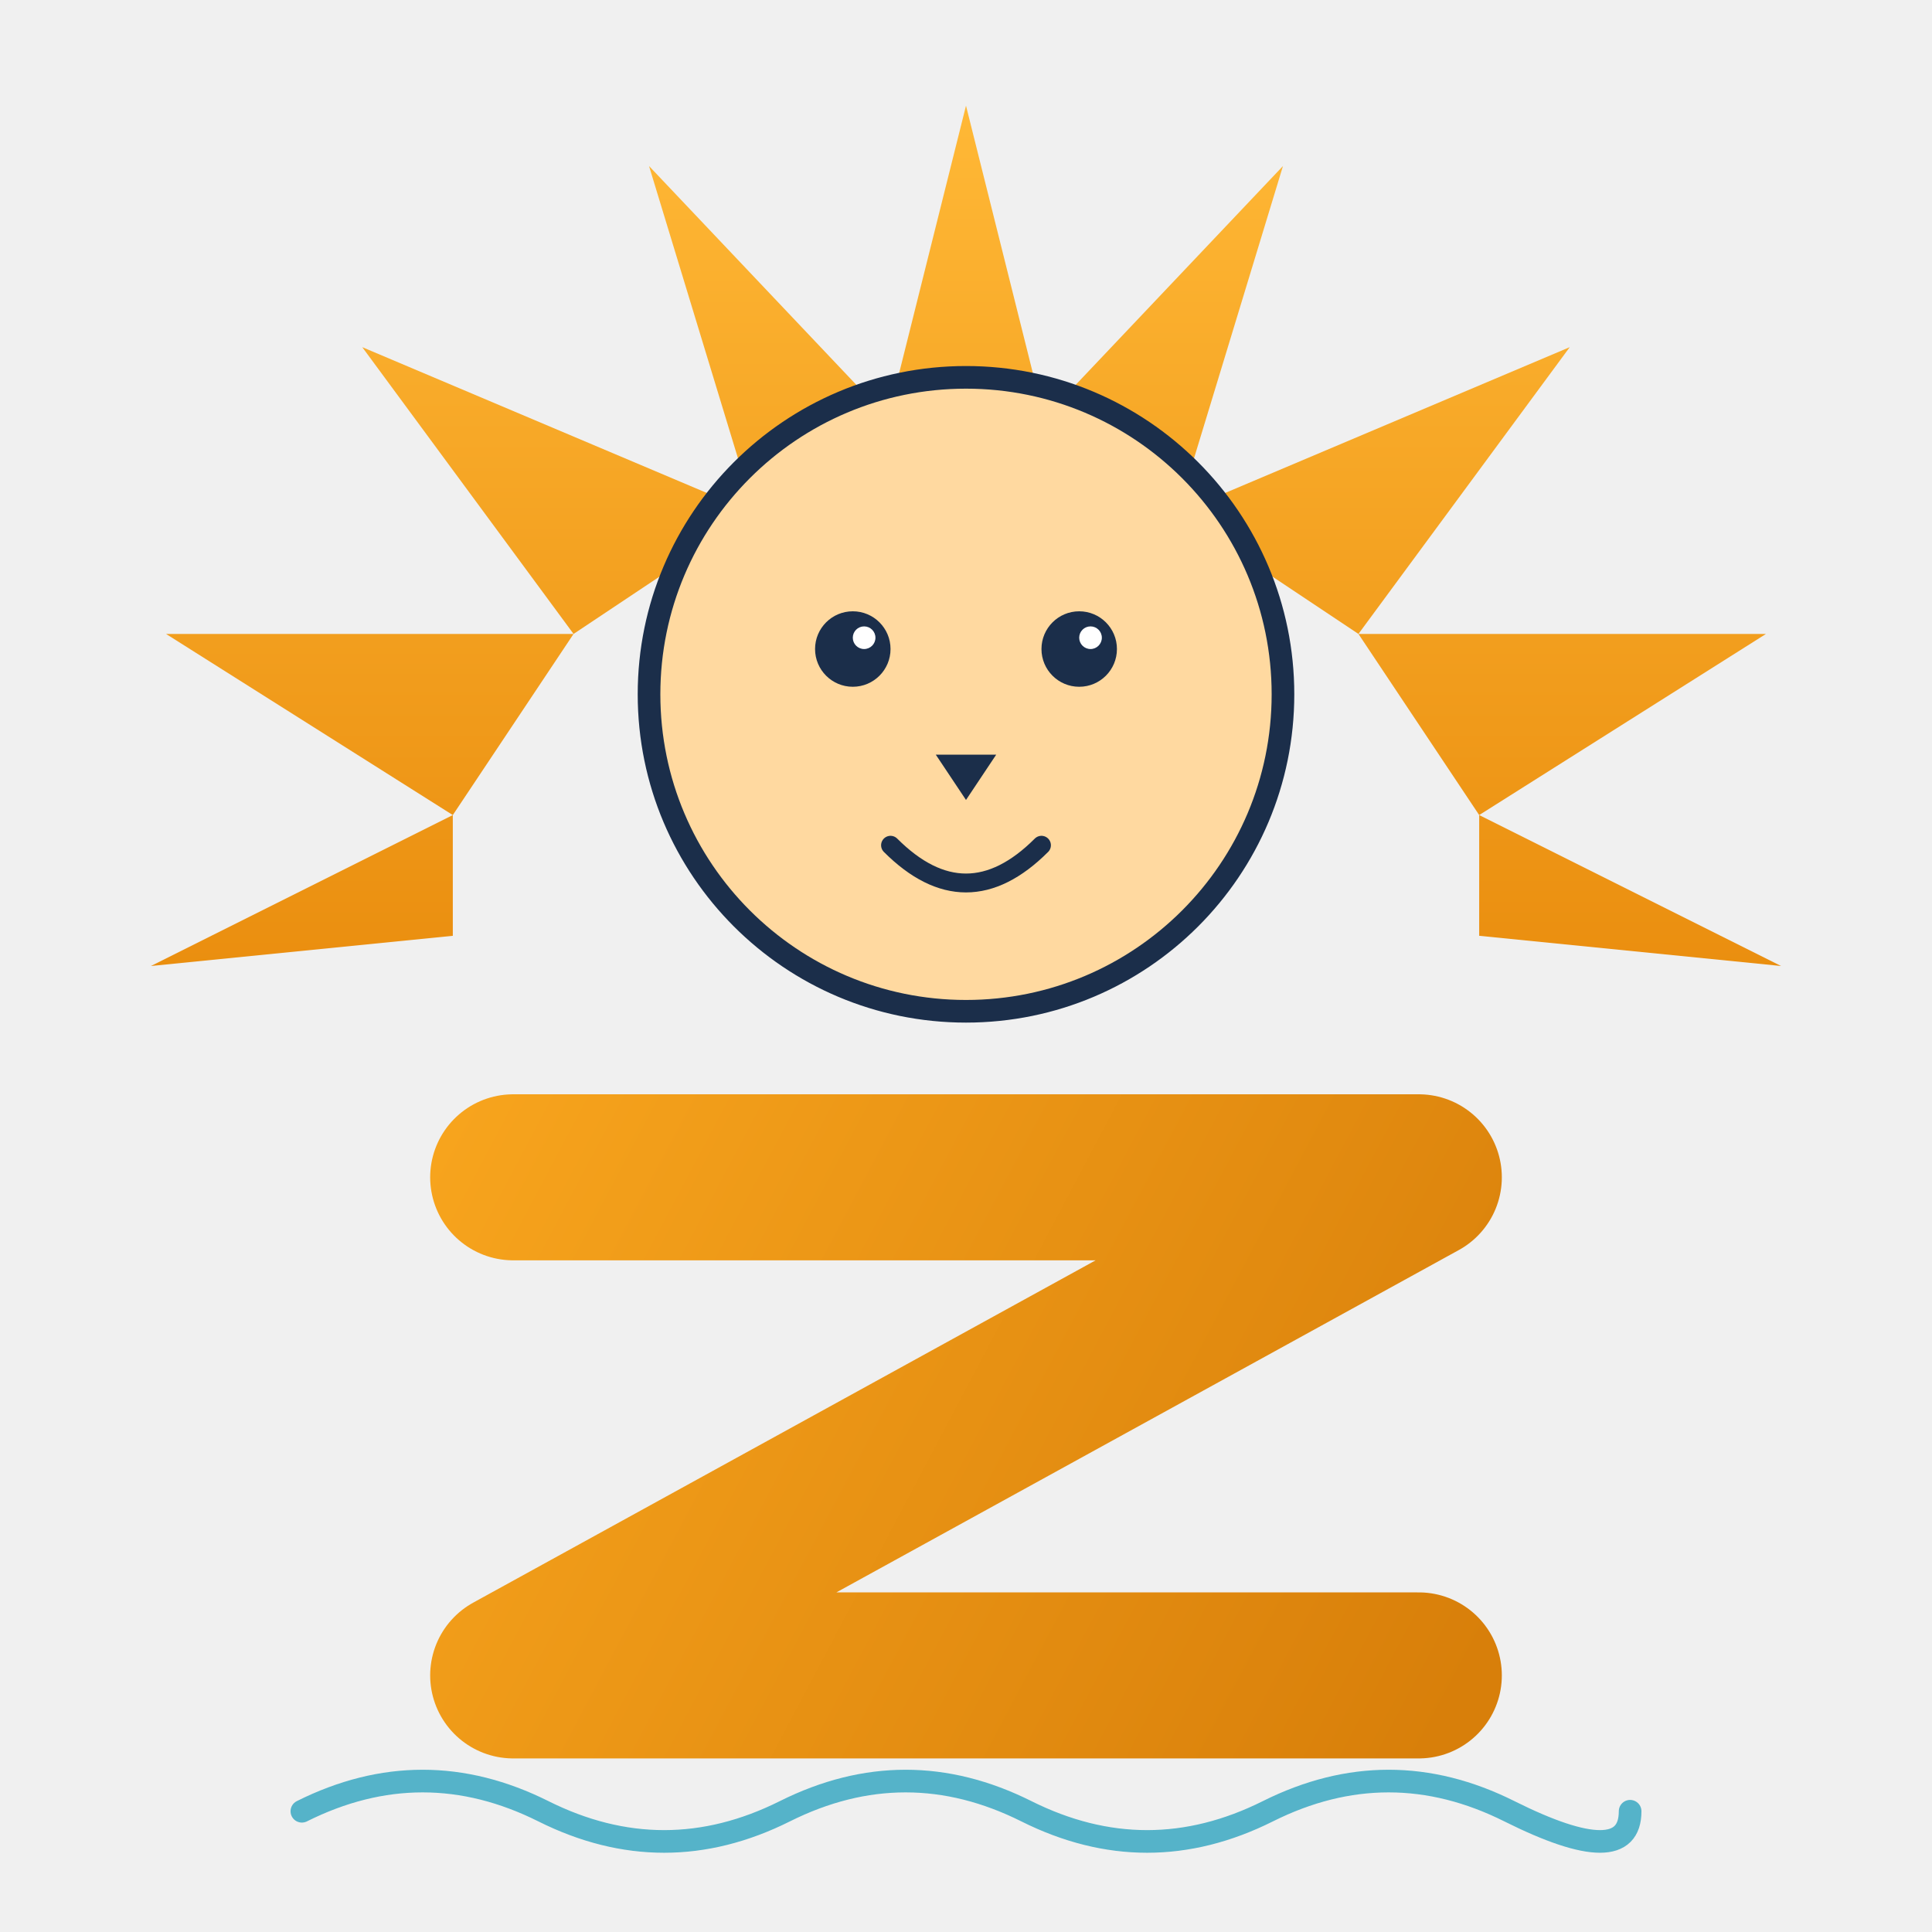
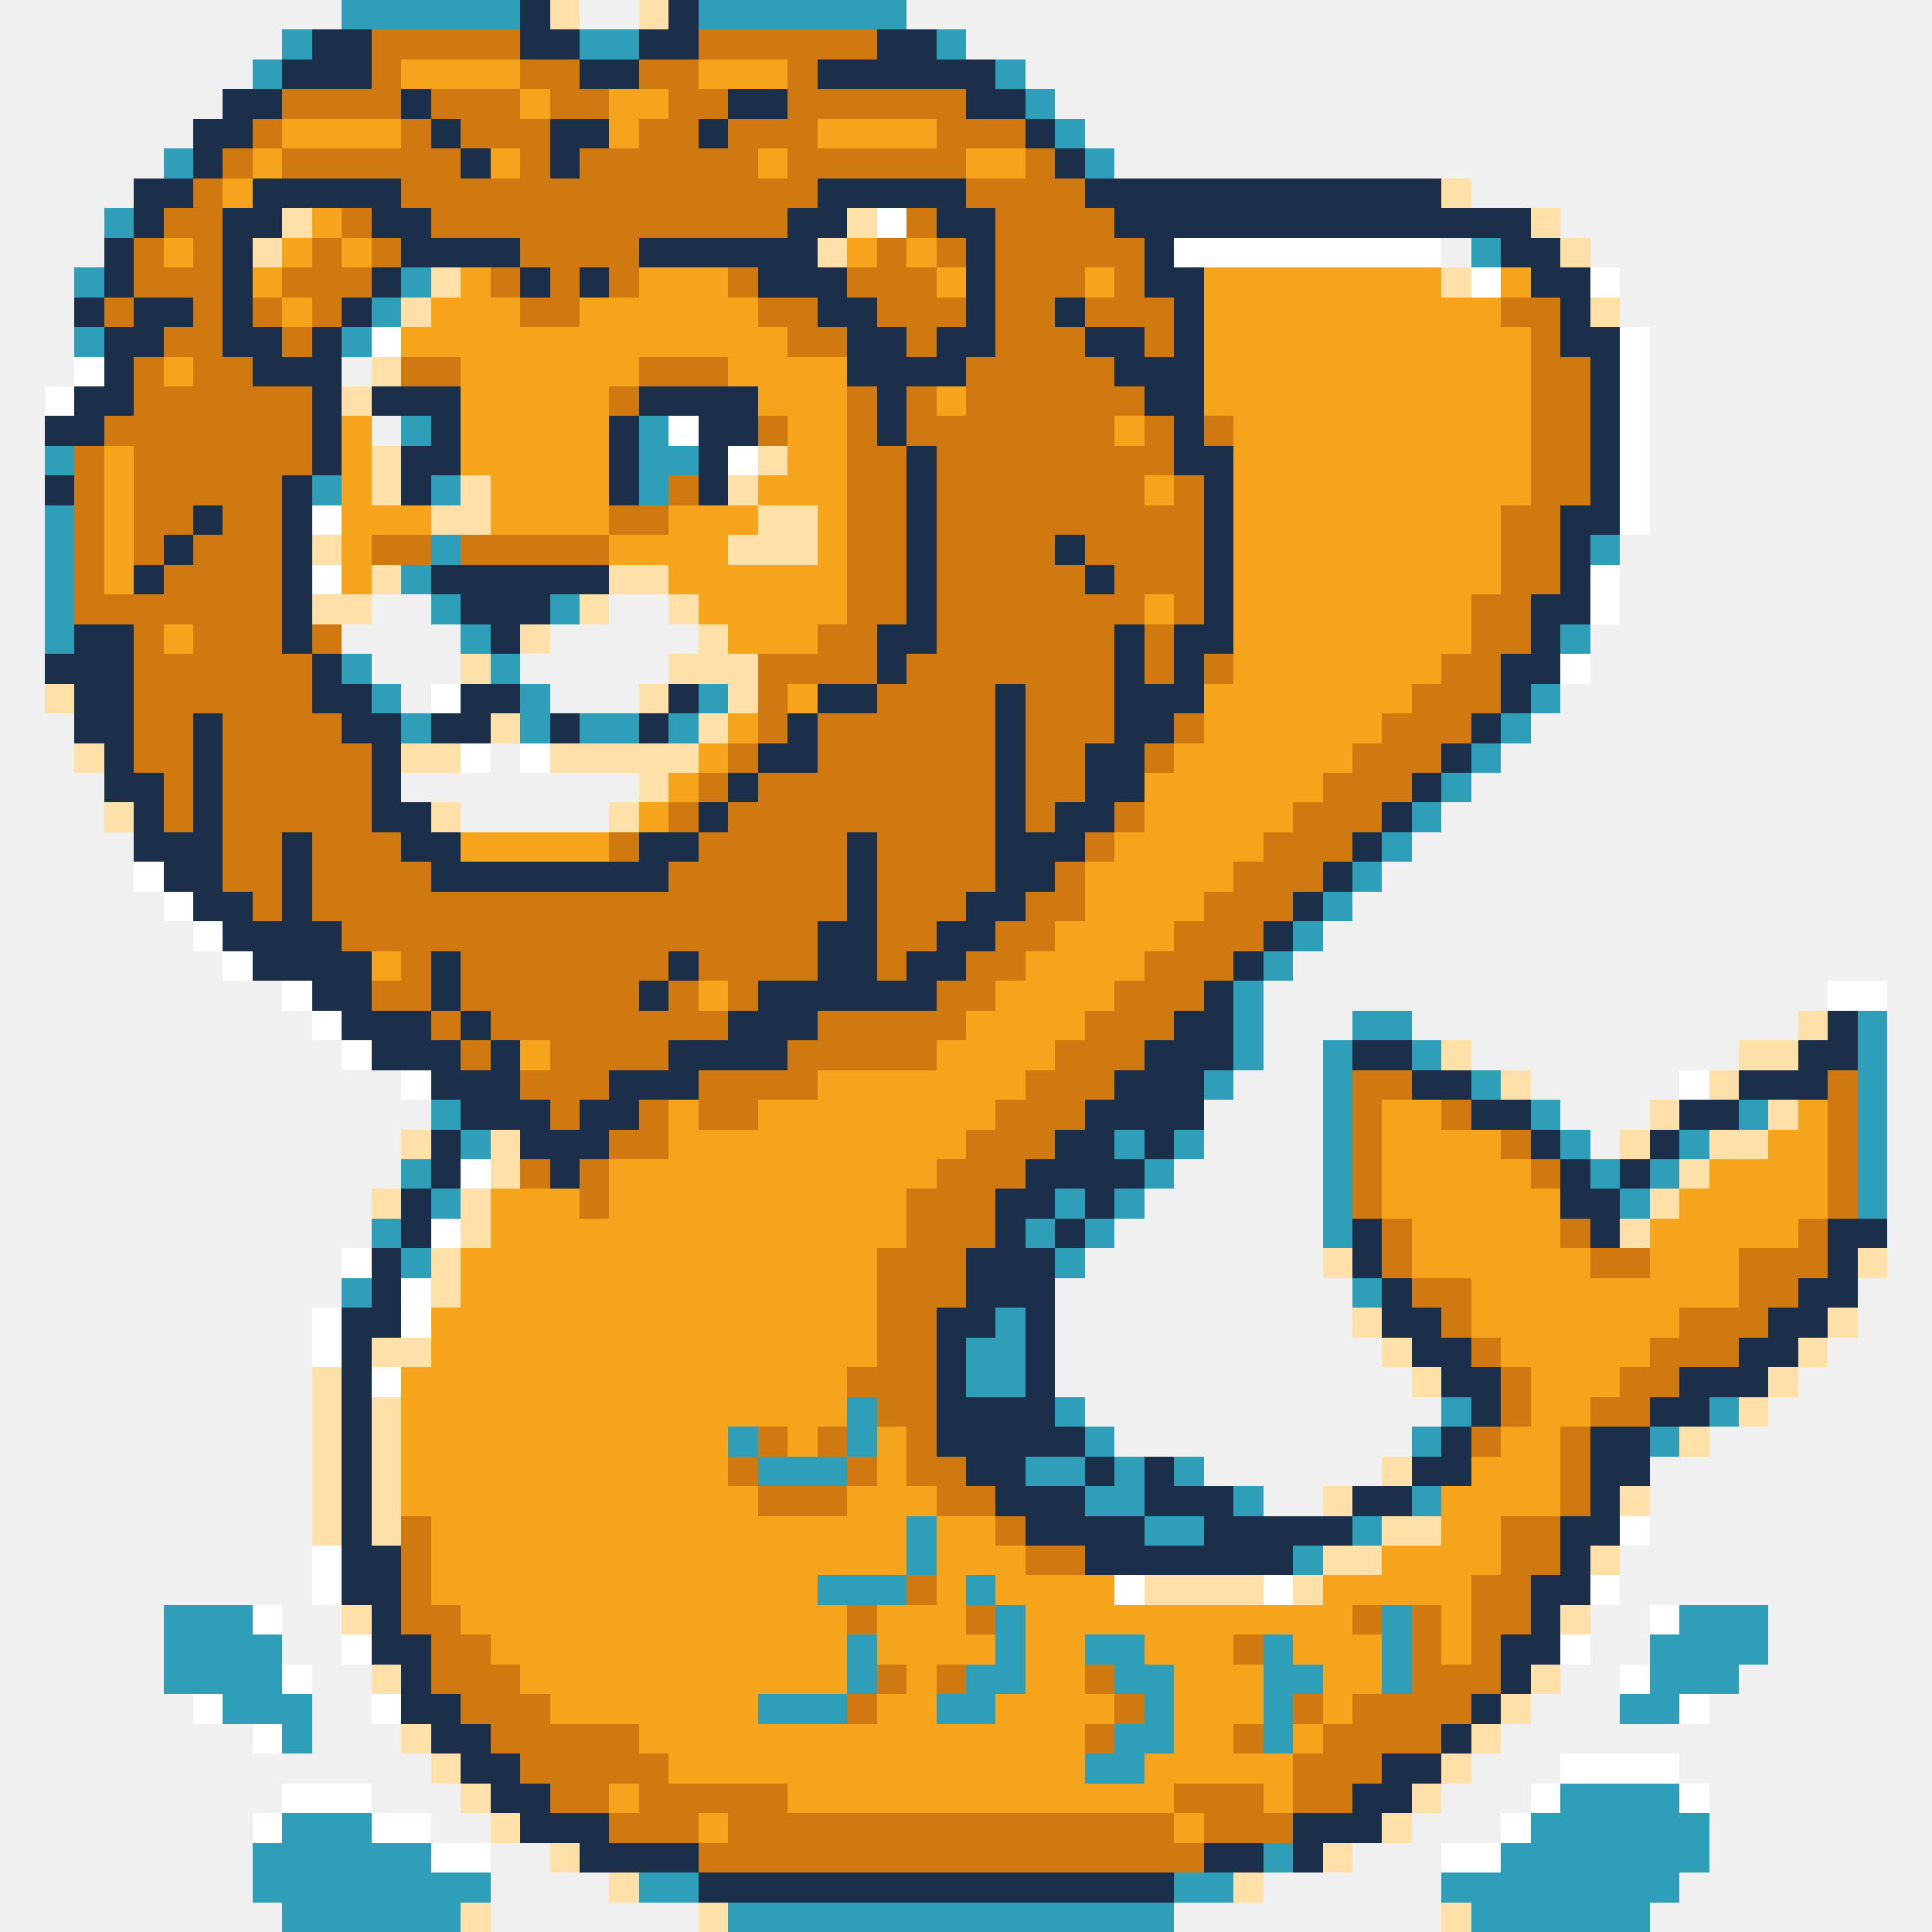
- <svg xmlns="http://www.w3.org/2000/svg" width="256" height="256" viewBox="0 0 256 256" fill="none" role="img" aria-labelledby="title desc">
-   <defs>
-     <linearGradient id="manegrad" x1="128" y1="14" x2="128" y2="140" gradientUnits="userSpaceOnUse">
-       <stop offset="0" stop-color="#FFB836" />
-       <stop offset="1" stop-color="#E88A0B" />
-     </linearGradient>
-     <linearGradient id="bodygrad" x1="60" y1="148" x2="196" y2="220" gradientUnits="userSpaceOnUse">
-       <stop offset="0" stop-color="#F7A41D" />
-       <stop offset="1" stop-color="#D87F0A" />
-     </linearGradient>
-   </defs>
-   <g fill="url(#manegrad)">
-     <polygon points="128,14 116,62 140,62" />
-     <polygon points="86,22 100,68 122,60" />
-     <polygon points="170,22 156,68 134,60" />
-     <polygon points="48,46 76,84 100,68" />
-     <polygon points="208,46 180,84 156,68" />
-     <polygon points="22,84 60,108 76,84" />
-     <polygon points="234,84 196,108 180,84" />
-     <polygon points="20,128 60,124 60,108" />
-     <polygon points="236,128 196,124 196,108" />
+ <svg xmlns="http://www.w3.org/2000/svg" viewBox="0 0 62 65" width="512" height="512" shape-rendering="crispEdges" role="img" aria-labelledby="t d">
+   <g fill="#F7A41D">
+     <rect x="12" y="2" width="4" height="1" />
+     <rect x="22" y="2" width="3" height="1" />
+     <rect x="16" y="3" width="1" height="1" />
+     <rect x="19" y="3" width="2" height="1" />
+     <rect x="8" y="4" width="4" height="1" />
+     <rect x="19" y="4" width="1" height="1" />
+     <rect x="26" y="4" width="4" height="1" />
+     <rect x="7" y="5" width="1" height="1" />
+     <rect x="15" y="5" width="1" height="1" />
+     <rect x="24" y="5" width="1" height="1" />
+     <rect x="31" y="5" width="2" height="1" />
+     <rect x="6" y="6" width="1" height="1" />
+     <rect x="9" y="7" width="1" height="1" />
+     <rect x="4" y="8" width="1" height="1" />
+     <rect x="8" y="8" width="1" height="1" />
+     <rect x="10" y="8" width="1" height="1" />
+     <rect x="27" y="8" width="1" height="1" />
+     <rect x="29" y="8" width="1" height="1" />
+     <rect x="7" y="9" width="1" height="1" />
+     <rect x="14" y="9" width="1" height="7" />
+     <rect x="20" y="9" width="3" height="3" />
+     <rect x="30" y="9" width="1" height="1" />
+     <rect x="35" y="9" width="1" height="1" />
+     <rect x="39" y="9" width="8" height="5" />
+     <rect x="49" y="9" width="1" height="1" />
+     <rect x="8" y="10" width="1" height="1" />
+     <rect x="13" y="10" width="1" height="2" />
+     <rect x="15" y="10" width="1" height="8" />
+     <rect x="18" y="10" width="2" height="3" />
+     <rect x="23" y="10" width="1" height="3" />
+     <rect x="47" y="10" width="2" height="10" />
+     <rect x="12" y="11" width="1" height="1" />
+     <rect x="16" y="11" width="2" height="7" />
+     <rect x="24" y="11" width="1" height="3" />
+     <rect x="49" y="11" width="1" height="6" />
+     <rect x="4" y="12" width="1" height="1" />
+     <rect x="25" y="12" width="2" height="5" />
+     <rect x="18" y="13" width="1" height="5" />
+     <rect x="30" y="13" width="1" height="1" />
+     <rect x="10" y="14" width="1" height="6" />
+     <rect x="36" y="14" width="1" height="1" />
+     <rect x="40" y="14" width="7" height="9" />
+     <rect x="2" y="15" width="1" height="5" />
+     <rect x="24" y="16" width="1" height="1" />
+     <rect x="37" y="16" width="1" height="1" />
+     <rect x="11" y="17" width="2" height="1" />
+     <rect x="21" y="17" width="3" height="1" />
+     <rect x="26" y="17" width="1" height="4" />
+     <rect x="19" y="18" width="4" height="1" />
+     <rect x="21" y="19" width="5" height="1" />
+     <rect x="22" y="20" width="4" height="1" />
+     <rect x="37" y="20" width="1" height="1" />
+     <rect x="47" y="20" width="1" height="2" />
+     <rect x="4" y="21" width="1" height="1" />
+     <rect x="23" y="21" width="3" height="1" />
+     <rect x="25" y="23" width="1" height="1" />
+     <rect x="39" y="23" width="7" height="1" />
+     <rect x="23" y="24" width="1" height="1" />
+     <rect x="39" y="24" width="6" height="1" />
+     <rect x="22" y="25" width="1" height="1" />
+     <rect x="38" y="25" width="6" height="1" />
+     <rect x="21" y="26" width="1" height="1" />
+     <rect x="37" y="26" width="6" height="1" />
+     <rect x="20" y="27" width="1" height="1" />
+     <rect x="37" y="27" width="5" height="1" />
+     <rect x="14" y="28" width="5" height="1" />
+     <rect x="36" y="28" width="5" height="1" />
+     <rect x="35" y="29" width="5" height="1" />
+     <rect x="35" y="30" width="4" height="1" />
+     <rect x="34" y="31" width="4" height="1" />
+     <rect x="11" y="32" width="1" height="1" />
+     <rect x="33" y="32" width="4" height="1" />
+     <rect x="22" y="33" width="1" height="1" />
+     <rect x="32" y="33" width="4" height="1" />
+     <rect x="31" y="34" width="4" height="1" />
+     <rect x="16" y="35" width="1" height="1" />
+     <rect x="30" y="35" width="4" height="1" />
+     <rect x="26" y="36" width="7" height="1" />
+     <rect x="21" y="37" width="1" height="23" />
+     <rect x="24" y="37" width="8" height="1" />
+     <rect x="45" y="37" width="2" height="4" />
+     <rect x="59" y="37" width="1" height="4" />
+     <rect x="22" y="38" width="9" height="1" />
+     <rect x="47" y="38" width="2" height="5" />
+     <rect x="58" y="38" width="1" height="4" />
+     <rect x="19" y="39" width="2" height="19" />
+     <rect x="22" y="39" width="8" height="1" />
+     <rect x="49" y="39" width="1" height="7" />
+     <rect x="56" y="39" width="2" height="3" />
+     <rect x="15" y="40" width="3" height="16" />
+     <rect x="22" y="40" width="7" height="2" />
+     <rect x="50" y="40" width="1" height="11" />
+     <rect x="55" y="40" width="1" height="4" />
+     <rect x="18" y="41" width="1" height="17" />
+     <rect x="46" y="41" width="1" height="2" />
+     <rect x="54" y="41" width="1" height="4" />
+     <rect x="14" y="42" width="1" height="13" />
+     <rect x="22" y="42" width="6" height="4" />
+     <rect x="51" y="42" width="1" height="6" />
+     <rect x="56" y="42" width="1" height="2" />
+     <rect x="48" y="43" width="1" height="2" />
+     <rect x="52" y="43" width="2" height="3" />
+     <rect x="13" y="44" width="1" height="10" />
+     <rect x="12" y="46" width="1" height="5" />
+     <rect x="22" y="46" width="5" height="2" />
+     <rect x="52" y="46" width="1" height="1" />
+     <rect x="22" y="48" width="1" height="12" />
+     <rect x="25" y="48" width="1" height="1" />
+     <rect x="28" y="48" width="1" height="5" />
+     <rect x="49" y="48" width="1" height="3" />
+     <rect x="48" y="49" width="1" height="4" />
+     <rect x="23" y="50" width="1" height="10" />
+     <rect x="27" y="50" width="1" height="3" />
+     <rect x="29" y="50" width="1" height="1" />
+     <rect x="47" y="50" width="1" height="6" />
+     <rect x="24" y="51" width="3" height="2" />
+     <rect x="30" y="51" width="2" height="2" />
+     <rect x="32" y="52" width="1" height="2" />
+     <rect x="45" y="52" width="2" height="2" />
+     <rect x="24" y="53" width="2" height="4" />
+     <rect x="30" y="53" width="1" height="3" />
+     <rect x="33" y="53" width="3" height="2" />
+     <rect x="43" y="53" width="2" height="1" />
+     <rect x="26" y="54" width="1" height="3" />
+     <rect x="28" y="54" width="2" height="2" />
+     <rect x="36" y="54" width="8" height="1" />
+     <rect x="31" y="55" width="1" height="1" />
+     <rect x="33" y="55" width="2" height="6" />
+     <rect x="37" y="55" width="3" height="1" />
+     <rect x="42" y="55" width="3" height="1" />
+     <rect x="16" y="56" width="2" height="1" />
+     <rect x="29" y="56" width="1" height="5" />
+     <rect x="38" y="56" width="3" height="2" />
+     <rect x="43" y="56" width="2" height="1" />
+     <rect x="17" y="57" width="1" height="1" />
+     <rect x="28" y="57" width="1" height="4" />
+     <rect x="32" y="57" width="1" height="4" />
+     <rect x="35" y="57" width="1" height="1" />
+     <rect x="43" y="57" width="1" height="1" />
+     <rect x="20" y="58" width="1" height="1" />
+     <rect x="24" y="58" width="4" height="2" />
+     <rect x="30" y="58" width="2" height="3" />
+     <rect x="38" y="58" width="2" height="2" />
+     <rect x="42" y="58" width="1" height="1" />
+     <rect x="37" y="59" width="1" height="2" />
+     <rect x="40" y="59" width="2" height="1" />
+     <rect x="19" y="60" width="1" height="1" />
+     <rect x="25" y="60" width="3" height="1" />
+     <rect x="35" y="60" width="2" height="1" />
+     <rect x="41" y="60" width="1" height="1" />
+     <rect x="22" y="61" width="1" height="1" />
+     <rect x="38" y="61" width="1" height="1" />
  </g>
-   <circle cx="128" cy="92" r="42" fill="#FFD9A0" stroke="#1B2E4A" stroke-width="3" />
-   <circle cx="113" cy="86" r="5" fill="#1B2E4A" />
-   <circle cx="143" cy="86" r="5" fill="#1B2E4A" />
-   <circle cx="114.5" cy="84.5" r="1.5" fill="#FFFFFF" />
-   <circle cx="144.5" cy="84.5" r="1.5" fill="#FFFFFF" />
-   <path d="M124 100 L132 100 L128 106 Z" fill="#1B2E4A" />
-   <path d="M118 112 Q128 122 138 112" stroke="#1B2E4A" stroke-width="2.5" stroke-linecap="round" fill="none" />
-   <path d="M68 156 H188 L68 222 H188" fill="none" stroke="url(#bodygrad)" stroke-width="22" stroke-linecap="round" stroke-linejoin="round" />
-   <path d="M40 240 Q56 232 72 240 T104 240 T136 240 T168 240 T200 240 T216 240" fill="none" stroke="#1398B8" stroke-width="3" stroke-linecap="round" opacity="0.7" />
+   <g fill="#D07910">
+     <rect x="11" y="1" width="5" height="1" />
+     <rect x="22" y="1" width="6" height="1" />
+     <rect x="11" y="2" width="1" height="2" />
+     <rect x="16" y="2" width="2" height="1" />
+     <rect x="20" y="2" width="2" height="1" />
+     <rect x="25" y="2" width="1" height="5" />
+     <rect x="8" y="3" width="3" height="1" />
+     <rect x="13" y="3" width="3" height="1" />
+     <rect x="17" y="3" width="2" height="1" />
+     <rect x="21" y="3" width="2" height="1" />
+     <rect x="26" y="3" width="5" height="1" />
+     <rect x="7" y="4" width="1" height="1" />
+     <rect x="12" y="4" width="1" height="3" />
+     <rect x="14" y="4" width="3" height="1" />
+     <rect x="20" y="4" width="2" height="4" />
+     <rect x="23" y="4" width="2" height="1" />
+     <rect x="30" y="4" width="3" height="1" />
+     <rect x="6" y="5" width="1" height="1" />
+     <rect x="8" y="5" width="4" height="1" />
+     <rect x="13" y="5" width="1" height="3" />
+     <rect x="16" y="5" width="1" height="4" />
+     <rect x="18" y="5" width="2" height="4" />
+     <rect x="22" y="5" width="2" height="3" />
+     <rect x="26" y="5" width="5" height="1" />
+     <rect x="33" y="5" width="1" height="23" />
+     <rect x="5" y="6" width="1" height="11" />
+     <rect x="14" y="6" width="2" height="2" />
+     <rect x="17" y="6" width="1" height="5" />
+     <rect x="24" y="6" width="1" height="2" />
+     <rect x="31" y="6" width="2" height="1" />
+     <rect x="34" y="6" width="1" height="4" />
+     <rect x="4" y="7" width="1" height="1" />
+     <rect x="10" y="7" width="1" height="1" />
+     <rect x="29" y="7" width="1" height="1" />
+     <rect x="32" y="7" width="1" height="16" />
+     <rect x="35" y="7" width="1" height="2" />
+     <rect x="3" y="8" width="1" height="2" />
+     <rect x="9" y="8" width="1" height="3" />
+     <rect x="11" y="8" width="1" height="1" />
+     <rect x="28" y="8" width="1" height="3" />
+     <rect x="30" y="8" width="1" height="1" />
+     <rect x="36" y="8" width="1" height="3" />
+     <rect x="4" y="9" width="1" height="1" />
+     <rect x="8" y="9" width="1" height="1" />
+     <rect x="10" y="9" width="1" height="1" />
+     <rect x="15" y="9" width="1" height="1" />
+     <rect x="19" y="9" width="1" height="1" />
+     <rect x="23" y="9" width="1" height="1" />
+     <rect x="27" y="9" width="1" height="1" />
+     <rect x="29" y="9" width="1" height="3" />
+     <rect x="2" y="10" width="1" height="1" />
+     <rect x="7" y="10" width="1" height="1" />
+     <rect x="16" y="10" width="1" height="1" />
+     <rect x="24" y="10" width="2" height="1" />
+     <rect x="30" y="10" width="1" height="1" />
+     <rect x="35" y="10" width="1" height="1" />
+     <rect x="37" y="10" width="1" height="2" />
+     <rect x="49" y="10" width="2" height="1" />
+     <rect x="4" y="11" width="1" height="1" />
+     <rect x="8" y="11" width="1" height="1" />
+     <rect x="25" y="11" width="2" height="1" />
+     <rect x="34" y="11" width="1" height="7" />
+     <rect x="50" y="11" width="1" height="9" />
+     <rect x="3" y="12" width="1" height="7" />
+     <rect x="6" y="12" width="1" height="18" />
+     <rect x="12" y="12" width="2" height="1" />
+     <rect x="20" y="12" width="3" height="1" />
+     <rect x="31" y="12" width="1" height="18" />
+     <rect x="35" y="12" width="1" height="7" />
+     <rect x="51" y="12" width="1" height="5" />
+     <rect x="4" y="13" width="1" height="5" />
+     <rect x="7" y="13" width="2" height="3" />
+     <rect x="19" y="13" width="1" height="1" />
+     <rect x="27" y="13" width="1" height="10" />
+     <rect x="29" y="13" width="1" height="2" />
+     <rect x="36" y="13" width="1" height="1" />
+     <rect x="2" y="14" width="1" height="1" />
+     <rect x="24" y="14" width="1" height="1" />
+     <rect x="30" y="14" width="1" height="17" />
+     <rect x="37" y="14" width="1" height="2" />
+     <rect x="39" y="14" width="1" height="1" />
+     <rect x="1" y="15" width="1" height="6" />
+     <rect x="28" y="15" width="1" height="6" />
+     <rect x="36" y="15" width="1" height="6" />
+     <rect x="7" y="16" width="1" height="15" />
+     <rect x="21" y="16" width="1" height="1" />
+     <rect x="38" y="16" width="1" height="5" />
+     <rect x="19" y="17" width="2" height="1" />
+     <rect x="37" y="17" width="1" height="3" />
+     <rect x="49" y="17" width="1" height="5" />
+     <rect x="5" y="18" width="1" height="6" />
+     <rect x="11" y="18" width="2" height="1" />
+     <rect x="14" y="18" width="5" height="1" />
+     <rect x="4" y="19" width="1" height="2" />
+     <rect x="34" y="19" width="1" height="8" />
+     <rect x="2" y="20" width="2" height="1" />
+     <rect x="35" y="20" width="1" height="5" />
+     <rect x="48" y="20" width="1" height="4" />
+     <rect x="3" y="21" width="1" height="5" />
+     <rect x="9" y="21" width="1" height="1" />
+     <rect x="26" y="21" width="1" height="2" />
+     <rect x="37" y="21" width="1" height="2" />
+     <rect x="4" y="22" width="1" height="6" />
+     <rect x="8" y="22" width="1" height="6" />
+     <rect x="24" y="22" width="2" height="1" />
+     <rect x="29" y="22" width="1" height="10" />
+     <rect x="39" y="22" width="1" height="1" />
+     <rect x="47" y="22" width="1" height="3" />
+     <rect x="24" y="23" width="1" height="2" />
+     <rect x="28" y="23" width="1" height="10" />
+     <rect x="46" y="23" width="1" height="3" />
+     <rect x="9" y="24" width="1" height="7" />
+     <rect x="26" y="24" width="2" height="4" />
+     <rect x="38" y="24" width="1" height="1" />
+     <rect x="45" y="24" width="1" height="3" />
+     <rect x="10" y="25" width="1" height="7" />
+     <rect x="23" y="25" width="1" height="1" />
+     <rect x="37" y="25" width="1" height="1" />
+     <rect x="44" y="25" width="1" height="3" />
+     <rect x="22" y="26" width="1" height="1" />
+     <rect x="24" y="26" width="2" height="7" />
+     <rect x="43" y="26" width="1" height="3" />
+     <rect x="21" y="27" width="1" height="1" />
+     <rect x="23" y="27" width="1" height="7" />
+     <rect x="36" y="27" width="1" height="1" />
+     <rect x="42" y="27" width="1" height="3" />
+     <rect x="11" y="28" width="1" height="4" />
+     <rect x="19" y="28" width="1" height="1" />
+     <rect x="22" y="28" width="1" height="5" />
+     <rect x="26" y="28" width="1" height="3" />
+     <rect x="35" y="28" width="1" height="1" />
+     <rect x="41" y="28" width="1" height="3" />
+     <rect x="12" y="29" width="1" height="5" />
+     <rect x="21" y="29" width="1" height="3" />
+     <rect x="34" y="29" width="1" height="2" />
+     <rect x="40" y="29" width="1" height="3" />
+     <rect x="13" y="30" width="8" height="2" />
+     <rect x="33" y="30" width="1" height="2" />
+     <rect x="39" y="30" width="1" height="3" />
+     <rect x="32" y="31" width="1" height="2" />
+     <rect x="38" y="31" width="1" height="3" />
+     <rect x="14" y="32" width="7" height="1" />
+     <rect x="31" y="32" width="1" height="2" />
+     <rect x="37" y="32" width="1" height="3" />
+     <rect x="11" y="33" width="1" height="1" />
+     <rect x="14" y="33" width="6" height="1" />
+     <rect x="21" y="33" width="1" height="2" />
+     <rect x="30" y="33" width="1" height="2" />
+     <rect x="36" y="33" width="1" height="3" />
+     <rect x="13" y="34" width="1" height="1" />
+     <rect x="15" y="34" width="6" height="1" />
+     <rect x="22" y="34" width="1" height="1" />
+     <rect x="26" y="34" width="4" height="2" />
+     <rect x="35" y="34" width="1" height="3" />
+     <rect x="14" y="35" width="1" height="1" />
+     <rect x="17" y="35" width="4" height="1" />
+     <rect x="25" y="35" width="1" height="2" />
+     <rect x="34" y="35" width="1" height="3" />
+     <rect x="16" y="36" width="3" height="1" />
+     <rect x="22" y="36" width="3" height="1" />
+     <rect x="33" y="36" width="1" height="3" />
+     <rect x="44" y="36" width="2" height="1" />
+     <rect x="60" y="36" width="1" height="5" />
+     <rect x="17" y="37" width="1" height="1" />
+     <rect x="20" y="37" width="1" height="2" />
+     <rect x="22" y="37" width="2" height="1" />
+     <rect x="32" y="37" width="1" height="3" />
+     <rect x="44" y="37" width="1" height="4" />
+     <rect x="47" y="37" width="1" height="1" />
+     <rect x="19" y="38" width="1" height="1" />
+     <rect x="31" y="38" width="1" height="4" />
+     <rect x="49" y="38" width="1" height="1" />
+     <rect x="16" y="39" width="1" height="1" />
+     <rect x="18" y="39" width="1" height="2" />
+     <rect x="30" y="39" width="1" height="5" />
+     <rect x="50" y="39" width="1" height="1" />
+     <rect x="29" y="40" width="1" height="10" />
+     <rect x="45" y="41" width="1" height="2" />
+     <rect x="51" y="41" width="1" height="1" />
+     <rect x="59" y="41" width="1" height="2" />
+     <rect x="28" y="42" width="1" height="6" />
+     <rect x="52" y="42" width="2" height="1" />
+     <rect x="57" y="42" width="2" height="2" />
+     <rect x="46" y="43" width="2" height="1" />
+     <rect x="47" y="44" width="1" height="1" />
+     <rect x="55" y="44" width="3" height="1" />
+     <rect x="48" y="45" width="1" height="1" />
+     <rect x="54" y="45" width="3" height="1" />
+     <rect x="27" y="46" width="1" height="1" />
+     <rect x="49" y="46" width="1" height="2" />
+     <rect x="53" y="46" width="2" height="1" />
+     <rect x="52" y="47" width="2" height="1" />
+     <rect x="24" y="48" width="1" height="1" />
+     <rect x="26" y="48" width="1" height="1" />
+     <rect x="48" y="48" width="1" height="1" />
+     <rect x="51" y="48" width="1" height="3" />
+     <rect x="23" y="49" width="1" height="1" />
+     <rect x="27" y="49" width="1" height="1" />
+     <rect x="30" y="49" width="1" height="2" />
+     <rect x="24" y="50" width="3" height="1" />
+     <rect x="31" y="50" width="1" height="1" />
+     <rect x="12" y="51" width="1" height="4" />
+     <rect x="32" y="51" width="1" height="1" />
+     <rect x="49" y="51" width="2" height="2" />
+     <rect x="33" y="52" width="2" height="1" />
+     <rect x="29" y="53" width="1" height="1" />
+     <rect x="48" y="53" width="2" height="2" />
+     <rect x="13" y="54" width="1" height="3" />
+     <rect x="27" y="54" width="1" height="1" />
+     <rect x="31" y="54" width="1" height="1" />
+     <rect x="44" y="54" width="1" height="1" />
+     <rect x="46" y="54" width="1" height="5" />
+     <rect x="14" y="55" width="1" height="3" />
+     <rect x="40" y="55" width="1" height="1" />
+     <rect x="48" y="55" width="1" height="2" />
+     <rect x="15" y="56" width="1" height="3" />
+     <rect x="28" y="56" width="1" height="1" />
+     <rect x="30" y="56" width="1" height="1" />
+     <rect x="35" y="56" width="1" height="1" />
+     <rect x="47" y="56" width="1" height="2" />
+     <rect x="16" y="57" width="1" height="3" />
+     <rect x="27" y="57" width="1" height="1" />
+     <rect x="36" y="57" width="1" height="1" />
+     <rect x="42" y="57" width="1" height="1" />
+     <rect x="44" y="57" width="2" height="2" />
+     <rect x="17" y="58" width="3" height="2" />
+     <rect x="35" y="58" width="1" height="1" />
+     <rect x="40" y="58" width="1" height="1" />
+     <rect x="43" y="58" width="1" height="3" />
+     <rect x="20" y="59" width="1" height="3" />
+     <rect x="42" y="59" width="1" height="2" />
+     <rect x="44" y="59" width="1" height="1" />
+     <rect x="17" y="60" width="2" height="1" />
+     <rect x="21" y="60" width="4" height="1" />
+     <rect x="38" y="60" width="3" height="1" />
+     <rect x="19" y="61" width="1" height="1" />
+     <rect x="21" y="61" width="1" height="1" />
+     <rect x="23" y="61" width="15" height="2" />
+     <rect x="39" y="61" width="3" height="1" />
+     <rect x="22" y="62" width="1" height="1" />
+     <rect x="38" y="62" width="1" height="1" />
+   </g>
+   <g fill="#1B2E4A">
+     <rect x="16" y="0" width="1" height="2" />
+     <rect x="21" y="0" width="1" height="2" />
+     <rect x="9" y="1" width="2" height="2" />
+     <rect x="17" y="1" width="1" height="1" />
+     <rect x="20" y="1" width="1" height="1" />
+     <rect x="28" y="1" width="2" height="2" />
+     <rect x="8" y="2" width="1" height="1" />
+     <rect x="18" y="2" width="2" height="1" />
+     <rect x="26" y="2" width="2" height="1" />
+     <rect x="30" y="2" width="2" height="1" />
+     <rect x="6" y="3" width="2" height="1" />
+     <rect x="12" y="3" width="1" height="1" />
+     <rect x="23" y="3" width="2" height="1" />
+     <rect x="31" y="3" width="2" height="1" />
+     <rect x="5" y="4" width="2" height="1" />
+     <rect x="13" y="4" width="1" height="1" />
+     <rect x="17" y="4" width="2" height="1" />
+     <rect x="22" y="4" width="1" height="1" />
+     <rect x="33" y="4" width="1" height="1" />
+     <rect x="5" y="5" width="1" height="1" />
+     <rect x="14" y="5" width="1" height="1" />
+     <rect x="17" y="5" width="1" height="1" />
+     <rect x="34" y="5" width="1" height="1" />
+     <rect x="3" y="6" width="2" height="1" />
+     <rect x="7" y="6" width="5" height="1" />
+     <rect x="26" y="6" width="5" height="1" />
+     <rect x="35" y="6" width="12" height="1" />
+     <rect x="3" y="7" width="1" height="1" />
+     <rect x="6" y="7" width="2" height="1" />
+     <rect x="11" y="7" width="2" height="1" />
+     <rect x="25" y="7" width="2" height="1" />
+     <rect x="30" y="7" width="2" height="1" />
+     <rect x="36" y="7" width="14" height="1" />
+     <rect x="2" y="8" width="1" height="2" />
+     <rect x="6" y="8" width="1" height="4" />
+     <rect x="12" y="8" width="4" height="1" />
+     <rect x="20" y="8" width="6" height="1" />
+     <rect x="31" y="8" width="1" height="4" />
+     <rect x="37" y="8" width="1" height="2" />
+     <rect x="49" y="8" width="2" height="1" />
+     <rect x="11" y="9" width="1" height="1" />
+     <rect x="16" y="9" width="1" height="1" />
+     <rect x="18" y="9" width="1" height="1" />
+     <rect x="24" y="9" width="3" height="1" />
+     <rect x="38" y="9" width="1" height="7" />
+     <rect x="50" y="9" width="2" height="1" />
+     <rect x="1" y="10" width="1" height="1" />
+     <rect x="3" y="10" width="2" height="1" />
+     <rect x="10" y="10" width="1" height="1" />
+     <rect x="26" y="10" width="2" height="1" />
+     <rect x="34" y="10" width="1" height="1" />
+     <rect x="51" y="10" width="1" height="2" />
+     <rect x="2" y="11" width="2" height="1" />
+     <rect x="7" y="11" width="1" height="2" />
+     <rect x="9" y="11" width="1" height="5" />
+     <rect x="27" y="11" width="2" height="2" />
+     <rect x="30" y="11" width="1" height="2" />
+     <rect x="35" y="11" width="2" height="1" />
+     <rect x="52" y="11" width="1" height="7" />
+     <rect x="2" y="12" width="1" height="2" />
+     <rect x="8" y="12" width="1" height="1" />
+     <rect x="29" y="12" width="1" height="1" />
+     <rect x="36" y="12" width="2" height="1" />
+     <rect x="1" y="13" width="1" height="2" />
+     <rect x="11" y="13" width="3" height="1" />
+     <rect x="20" y="13" width="4" height="1" />
+     <rect x="28" y="13" width="1" height="2" />
+     <rect x="37" y="13" width="1" height="1" />
+     <rect x="0" y="14" width="1" height="1" />
+     <rect x="13" y="14" width="1" height="2" />
+     <rect x="19" y="14" width="1" height="3" />
+     <rect x="22" y="14" width="2" height="1" />
+     <rect x="12" y="15" width="1" height="2" />
+     <rect x="22" y="15" width="1" height="2" />
+     <rect x="29" y="15" width="1" height="7" />
+     <rect x="39" y="15" width="1" height="7" />
+     <rect x="0" y="16" width="1" height="1" />
+     <rect x="8" y="16" width="1" height="6" />
+     <rect x="5" y="17" width="1" height="1" />
+     <rect x="51" y="17" width="1" height="4" />
+     <rect x="4" y="18" width="1" height="1" />
+     <rect x="34" y="18" width="1" height="1" />
+     <rect x="3" y="19" width="1" height="1" />
+     <rect x="13" y="19" width="6" height="1" />
+     <rect x="35" y="19" width="1" height="1" />
+     <rect x="14" y="20" width="3" height="1" />
+     <rect x="50" y="20" width="1" height="3" />
+     <rect x="1" y="21" width="2" height="4" />
+     <rect x="15" y="21" width="1" height="1" />
+     <rect x="28" y="21" width="1" height="2" />
+     <rect x="36" y="21" width="1" height="6" />
+     <rect x="38" y="21" width="1" height="3" />
+     <rect x="0" y="22" width="1" height="1" />
+     <rect x="9" y="22" width="1" height="2" />
+     <rect x="49" y="22" width="1" height="2" />
+     <rect x="10" y="23" width="1" height="2" />
+     <rect x="14" y="23" width="2" height="1" />
+     <rect x="21" y="23" width="1" height="1" />
+     <rect x="26" y="23" width="2" height="1" />
+     <rect x="32" y="23" width="1" height="8" />
+     <rect x="37" y="23" width="1" height="2" />
+     <rect x="5" y="24" width="1" height="7" />
+     <rect x="11" y="24" width="1" height="4" />
+     <rect x="13" y="24" width="2" height="1" />
+     <rect x="17" y="24" width="1" height="1" />
+     <rect x="20" y="24" width="1" height="1" />
+     <rect x="25" y="24" width="1" height="2" />
+     <rect x="48" y="24" width="1" height="1" />
+     <rect x="2" y="25" width="1" height="2" />
+     <rect x="24" y="25" width="1" height="1" />
+     <rect x="35" y="25" width="1" height="3" />
+     <rect x="47" y="25" width="1" height="1" />
+     <rect x="3" y="26" width="1" height="3" />
+     <rect x="23" y="26" width="1" height="1" />
+     <rect x="46" y="26" width="1" height="1" />
+     <rect x="12" y="27" width="1" height="2" />
+     <rect x="22" y="27" width="1" height="1" />
+     <rect x="34" y="27" width="1" height="2" />
+     <rect x="45" y="27" width="1" height="1" />
+     <rect x="4" y="28" width="1" height="2" />
+     <rect x="8" y="28" width="1" height="5" />
+     <rect x="13" y="28" width="1" height="2" />
+     <rect x="20" y="28" width="2" height="1" />
+     <rect x="27" y="28" width="1" height="6" />
+     <rect x="33" y="28" width="1" height="2" />
+     <rect x="44" y="28" width="1" height="1" />
+     <rect x="14" y="29" width="7" height="1" />
+     <rect x="43" y="29" width="1" height="1" />
+     <rect x="6" y="30" width="1" height="2" />
+     <rect x="31" y="30" width="1" height="2" />
+     <rect x="42" y="30" width="1" height="1" />
+     <rect x="7" y="31" width="1" height="2" />
+     <rect x="9" y="31" width="1" height="3" />
+     <rect x="26" y="31" width="1" height="3" />
+     <rect x="30" y="31" width="1" height="2" />
+     <rect x="41" y="31" width="1" height="1" />
+     <rect x="10" y="32" width="1" height="3" />
+     <rect x="13" y="32" width="1" height="2" />
+     <rect x="21" y="32" width="1" height="1" />
+     <rect x="29" y="32" width="1" height="2" />
+     <rect x="40" y="32" width="1" height="1" />
+     <rect x="20" y="33" width="1" height="1" />
+     <rect x="24" y="33" width="2" height="2" />
+     <rect x="28" y="33" width="1" height="1" />
+     <rect x="39" y="33" width="1" height="3" />
+     <rect x="11" y="34" width="2" height="2" />
+     <rect x="14" y="34" width="1" height="1" />
+     <rect x="23" y="34" width="1" height="2" />
+     <rect x="38" y="34" width="1" height="4" />
+     <rect x="60" y="34" width="1" height="2" />
+     <rect x="13" y="35" width="1" height="2" />
+     <rect x="15" y="35" width="1" height="3" />
+     <rect x="21" y="35" width="2" height="1" />
+     <rect x="24" y="35" width="1" height="1" />
+     <rect x="37" y="35" width="1" height="4" />
+     <rect x="44" y="35" width="2" height="1" />
+     <rect x="59" y="35" width="1" height="2" />
+     <rect x="14" y="36" width="1" height="2" />
+     <rect x="19" y="36" width="3" height="1" />
+     <rect x="36" y="36" width="1" height="2" />
+     <rect x="46" y="36" width="2" height="1" />
+     <rect x="57" y="36" width="2" height="1" />
+     <rect x="16" y="37" width="1" height="2" />
+     <rect x="18" y="37" width="2" height="1" />
+     <rect x="35" y="37" width="1" height="4" />
+     <rect x="48" y="37" width="2" height="1" />
+     <rect x="55" y="37" width="2" height="1" />
+     <rect x="13" y="38" width="1" height="2" />
+     <rect x="17" y="38" width="2" height="1" />
+     <rect x="34" y="38" width="1" height="2" />
+     <rect x="50" y="38" width="1" height="1" />
+     <rect x="54" y="38" width="1" height="1" />
+     <rect x="17" y="39" width="1" height="1" />
+     <rect x="33" y="39" width="1" height="2" />
+     <rect x="36" y="39" width="1" height="1" />
+     <rect x="51" y="39" width="1" height="2" />
+     <rect x="53" y="39" width="1" height="1" />
+     <rect x="12" y="40" width="1" height="2" />
+     <rect x="32" y="40" width="1" height="4" />
+     <rect x="52" y="40" width="1" height="2" />
+     <rect x="34" y="41" width="1" height="1" />
+     <rect x="44" y="41" width="1" height="2" />
+     <rect x="60" y="41" width="2" height="1" />
+     <rect x="11" y="42" width="1" height="3" />
+     <rect x="31" y="42" width="1" height="3" />
+     <rect x="33" y="42" width="1" height="7" />
+     <rect x="60" y="42" width="1" height="2" />
+     <rect x="45" y="43" width="1" height="2" />
+     <rect x="59" y="43" width="1" height="2" />
+     <rect x="10" y="44" width="1" height="10" />
+     <rect x="30" y="44" width="1" height="5" />
+     <rect x="46" y="44" width="1" height="2" />
+     <rect x="58" y="44" width="1" height="2" />
+     <rect x="47" y="45" width="1" height="2" />
+     <rect x="57" y="45" width="1" height="2" />
+     <rect x="48" y="46" width="1" height="2" />
+     <rect x="55" y="46" width="2" height="1" />
+     <rect x="31" y="47" width="2" height="3" />
+     <rect x="54" y="47" width="2" height="1" />
+     <rect x="34" y="48" width="1" height="1" />
+     <rect x="47" y="48" width="1" height="2" />
+     <rect x="52" y="48" width="2" height="2" />
+     <rect x="35" y="49" width="1" height="1" />
+     <rect x="37" y="49" width="1" height="2" />
+     <rect x="46" y="49" width="1" height="1" />
+     <rect x="32" y="50" width="3" height="1" />
+     <rect x="38" y="50" width="2" height="1" />
+     <rect x="44" y="50" width="2" height="1" />
+     <rect x="52" y="50" width="1" height="2" />
+     <rect x="33" y="51" width="4" height="1" />
+     <rect x="39" y="51" width="5" height="1" />
+     <rect x="51" y="51" width="1" height="3" />
+     <rect x="11" y="52" width="1" height="4" />
+     <rect x="35" y="52" width="7" height="1" />
+     <rect x="50" y="53" width="1" height="3" />
+     <rect x="12" y="55" width="1" height="3" />
+     <rect x="49" y="55" width="1" height="2" />
+     <rect x="13" y="57" width="1" height="2" />
+     <rect x="48" y="57" width="1" height="1" />
+     <rect x="14" y="58" width="1" height="2" />
+     <rect x="47" y="58" width="1" height="1" />
+     <rect x="15" y="59" width="1" height="2" />
+     <rect x="45" y="59" width="2" height="1" />
+     <rect x="16" y="60" width="1" height="2" />
+     <rect x="44" y="60" width="2" height="1" />
+     <rect x="17" y="61" width="2" height="1" />
+     <rect x="42" y="61" width="3" height="1" />
+     <rect x="18" y="62" width="4" height="1" />
+     <rect x="39" y="62" width="2" height="1" />
+     <rect x="42" y="62" width="1" height="1" />
+     <rect x="22" y="63" width="16" height="1" />
+   </g>
+   <g fill="#FFE0A8">
+     <rect x="17" y="0" width="1" height="1" />
+     <rect x="20" y="0" width="1" height="1" />
+     <rect x="47" y="6" width="1" height="1" />
+     <rect x="8" y="7" width="1" height="1" />
+     <rect x="27" y="7" width="1" height="1" />
+     <rect x="50" y="7" width="1" height="1" />
+     <rect x="7" y="8" width="1" height="1" />
+     <rect x="26" y="8" width="1" height="1" />
+     <rect x="51" y="8" width="1" height="1" />
+     <rect x="13" y="9" width="1" height="1" />
+     <rect x="47" y="9" width="1" height="1" />
+     <rect x="12" y="10" width="1" height="1" />
+     <rect x="52" y="10" width="1" height="1" />
+     <rect x="11" y="12" width="1" height="1" />
+     <rect x="10" y="13" width="1" height="1" />
+     <rect x="11" y="15" width="1" height="2" />
+     <rect x="24" y="15" width="1" height="1" />
+     <rect x="14" y="16" width="1" height="2" />
+     <rect x="23" y="16" width="1" height="1" />
+     <rect x="13" y="17" width="1" height="1" />
+     <rect x="24" y="17" width="2" height="2" />
+     <rect x="9" y="18" width="1" height="1" />
+     <rect x="23" y="18" width="1" height="1" />
+     <rect x="11" y="19" width="1" height="1" />
+     <rect x="19" y="19" width="2" height="1" />
+     <rect x="9" y="20" width="2" height="1" />
+     <rect x="18" y="20" width="1" height="1" />
+     <rect x="21" y="20" width="1" height="1" />
+     <rect x="16" y="21" width="1" height="1" />
+     <rect x="22" y="21" width="1" height="2" />
+     <rect x="14" y="22" width="1" height="1" />
+     <rect x="21" y="22" width="1" height="1" />
+     <rect x="23" y="22" width="1" height="2" />
+     <rect x="0" y="23" width="1" height="1" />
+     <rect x="20" y="23" width="1" height="1" />
+     <rect x="15" y="24" width="1" height="1" />
+     <rect x="22" y="24" width="1" height="1" />
+     <rect x="1" y="25" width="1" height="1" />
+     <rect x="12" y="25" width="2" height="1" />
+     <rect x="17" y="25" width="5" height="1" />
+     <rect x="20" y="26" width="1" height="1" />
+     <rect x="2" y="27" width="1" height="1" />
+     <rect x="13" y="27" width="1" height="1" />
+     <rect x="19" y="27" width="1" height="1" />
+     <rect x="59" y="34" width="1" height="1" />
+     <rect x="47" y="35" width="1" height="1" />
+     <rect x="57" y="35" width="2" height="1" />
+     <rect x="49" y="36" width="1" height="1" />
+     <rect x="56" y="36" width="1" height="1" />
+     <rect x="54" y="37" width="1" height="1" />
+     <rect x="58" y="37" width="1" height="1" />
+     <rect x="12" y="38" width="1" height="1" />
+     <rect x="15" y="38" width="1" height="2" />
+     <rect x="53" y="38" width="1" height="1" />
+     <rect x="56" y="38" width="2" height="1" />
+     <rect x="55" y="39" width="1" height="1" />
+     <rect x="11" y="40" width="1" height="1" />
+     <rect x="14" y="40" width="1" height="2" />
+     <rect x="54" y="40" width="1" height="1" />
+     <rect x="53" y="41" width="1" height="1" />
+     <rect x="13" y="42" width="1" height="2" />
+     <rect x="43" y="42" width="1" height="1" />
+     <rect x="61" y="42" width="1" height="1" />
+     <rect x="44" y="44" width="1" height="1" />
+     <rect x="60" y="44" width="1" height="1" />
+     <rect x="11" y="45" width="2" height="1" />
+     <rect x="45" y="45" width="1" height="1" />
+     <rect x="59" y="45" width="1" height="1" />
+     <rect x="9" y="46" width="1" height="6" />
+     <rect x="46" y="46" width="1" height="1" />
+     <rect x="58" y="46" width="1" height="1" />
+     <rect x="11" y="47" width="1" height="5" />
+     <rect x="57" y="47" width="1" height="1" />
+     <rect x="55" y="48" width="1" height="1" />
+     <rect x="45" y="49" width="1" height="1" />
+     <rect x="43" y="50" width="1" height="1" />
+     <rect x="53" y="50" width="1" height="1" />
+     <rect x="45" y="51" width="2" height="1" />
+     <rect x="43" y="52" width="2" height="1" />
+     <rect x="52" y="52" width="1" height="1" />
+     <rect x="37" y="53" width="4" height="1" />
+     <rect x="42" y="53" width="1" height="1" />
+     <rect x="10" y="54" width="1" height="1" />
+     <rect x="51" y="54" width="1" height="1" />
+     <rect x="11" y="56" width="1" height="1" />
+     <rect x="50" y="56" width="1" height="1" />
+     <rect x="49" y="57" width="1" height="1" />
+     <rect x="12" y="58" width="1" height="1" />
+     <rect x="48" y="58" width="1" height="1" />
+     <rect x="13" y="59" width="1" height="1" />
+     <rect x="47" y="59" width="1" height="1" />
+     <rect x="14" y="60" width="1" height="1" />
+     <rect x="46" y="60" width="1" height="1" />
+     <rect x="15" y="61" width="1" height="1" />
+     <rect x="45" y="61" width="1" height="1" />
+     <rect x="17" y="62" width="1" height="1" />
+     <rect x="43" y="62" width="1" height="1" />
+     <rect x="19" y="63" width="1" height="1" />
+     <rect x="40" y="63" width="1" height="1" />
+     <rect x="14" y="64" width="1" height="1" />
+     <rect x="22" y="64" width="1" height="1" />
+     <rect x="47" y="64" width="1" height="1" />
+   </g>
+   <g fill="#2F9EB8">
+     <rect x="10" y="0" width="6" height="1" />
+     <rect x="22" y="0" width="7" height="1" />
+     <rect x="8" y="1" width="1" height="1" />
+     <rect x="18" y="1" width="2" height="1" />
+     <rect x="30" y="1" width="1" height="1" />
+     <rect x="7" y="2" width="1" height="1" />
+     <rect x="32" y="2" width="1" height="1" />
+     <rect x="33" y="3" width="1" height="1" />
+     <rect x="34" y="4" width="1" height="1" />
+     <rect x="4" y="5" width="1" height="1" />
+     <rect x="35" y="5" width="1" height="1" />
+     <rect x="2" y="7" width="1" height="1" />
+     <rect x="48" y="8" width="1" height="1" />
+     <rect x="1" y="9" width="1" height="1" />
+     <rect x="12" y="9" width="1" height="1" />
+     <rect x="11" y="10" width="1" height="1" />
+     <rect x="1" y="11" width="1" height="1" />
+     <rect x="10" y="11" width="1" height="1" />
+     <rect x="12" y="14" width="1" height="1" />
+     <rect x="20" y="14" width="1" height="3" />
+     <rect x="0" y="15" width="1" height="1" />
+     <rect x="21" y="15" width="1" height="1" />
+     <rect x="9" y="16" width="1" height="1" />
+     <rect x="13" y="16" width="1" height="1" />
+     <rect x="0" y="17" width="1" height="5" />
+     <rect x="13" y="18" width="1" height="1" />
+     <rect x="52" y="18" width="1" height="1" />
+     <rect x="12" y="19" width="1" height="1" />
+     <rect x="13" y="20" width="1" height="1" />
+     <rect x="17" y="20" width="1" height="1" />
+     <rect x="14" y="21" width="1" height="1" />
+     <rect x="51" y="21" width="1" height="1" />
+     <rect x="10" y="22" width="1" height="1" />
+     <rect x="15" y="22" width="1" height="1" />
+     <rect x="11" y="23" width="1" height="1" />
+     <rect x="16" y="23" width="1" height="2" />
+     <rect x="22" y="23" width="1" height="1" />
+     <rect x="50" y="23" width="1" height="1" />
+     <rect x="12" y="24" width="1" height="1" />
+     <rect x="18" y="24" width="2" height="1" />
+     <rect x="21" y="24" width="1" height="1" />
+     <rect x="49" y="24" width="1" height="1" />
+     <rect x="48" y="25" width="1" height="1" />
+     <rect x="47" y="26" width="1" height="1" />
+     <rect x="46" y="27" width="1" height="1" />
+     <rect x="45" y="28" width="1" height="1" />
+     <rect x="44" y="29" width="1" height="1" />
+     <rect x="43" y="30" width="1" height="1" />
+     <rect x="42" y="31" width="1" height="1" />
+     <rect x="41" y="32" width="1" height="1" />
+     <rect x="40" y="33" width="1" height="3" />
+     <rect x="44" y="34" width="2" height="1" />
+     <rect x="61" y="34" width="1" height="7" />
+     <rect x="43" y="35" width="1" height="7" />
+     <rect x="46" y="35" width="1" height="1" />
+     <rect x="39" y="36" width="1" height="1" />
+     <rect x="48" y="36" width="1" height="1" />
+     <rect x="13" y="37" width="1" height="1" />
+     <rect x="50" y="37" width="1" height="1" />
+     <rect x="57" y="37" width="1" height="1" />
+     <rect x="14" y="38" width="1" height="1" />
+     <rect x="36" y="38" width="1" height="1" />
+     <rect x="38" y="38" width="1" height="1" />
+     <rect x="51" y="38" width="1" height="1" />
+     <rect x="55" y="38" width="1" height="1" />
+     <rect x="12" y="39" width="1" height="1" />
+     <rect x="37" y="39" width="1" height="1" />
+     <rect x="52" y="39" width="1" height="1" />
+     <rect x="54" y="39" width="1" height="1" />
+     <rect x="13" y="40" width="1" height="1" />
+     <rect x="34" y="40" width="1" height="1" />
+     <rect x="36" y="40" width="1" height="1" />
+     <rect x="53" y="40" width="1" height="1" />
+     <rect x="11" y="41" width="1" height="1" />
+     <rect x="33" y="41" width="1" height="1" />
+     <rect x="35" y="41" width="1" height="1" />
+     <rect x="12" y="42" width="1" height="1" />
+     <rect x="34" y="42" width="1" height="1" />
+     <rect x="10" y="43" width="1" height="1" />
+     <rect x="44" y="43" width="1" height="1" />
+     <rect x="32" y="44" width="1" height="3" />
+     <rect x="31" y="45" width="1" height="2" />
+     <rect x="27" y="47" width="1" height="2" />
+     <rect x="34" y="47" width="1" height="1" />
+     <rect x="47" y="47" width="1" height="1" />
+     <rect x="56" y="47" width="1" height="1" />
+     <rect x="23" y="48" width="1" height="1" />
+     <rect x="35" y="48" width="1" height="1" />
+     <rect x="46" y="48" width="1" height="1" />
+     <rect x="54" y="48" width="1" height="1" />
+     <rect x="24" y="49" width="3" height="1" />
+     <rect x="33" y="49" width="2" height="1" />
+     <rect x="36" y="49" width="1" height="2" />
+     <rect x="38" y="49" width="1" height="1" />
+     <rect x="35" y="50" width="1" height="1" />
+     <rect x="40" y="50" width="1" height="1" />
+     <rect x="46" y="50" width="1" height="1" />
+     <rect x="29" y="51" width="1" height="2" />
+     <rect x="37" y="51" width="2" height="1" />
+     <rect x="44" y="51" width="1" height="1" />
+     <rect x="42" y="52" width="1" height="1" />
+     <rect x="26" y="53" width="3" height="1" />
+     <rect x="31" y="53" width="1" height="1" />
+     <rect x="4" y="54" width="3" height="3" />
+     <rect x="32" y="54" width="1" height="3" />
+     <rect x="45" y="54" width="1" height="3" />
+     <rect x="55" y="54" width="3" height="2" />
+     <rect x="7" y="55" width="1" height="3" />
+     <rect x="27" y="55" width="1" height="2" />
+     <rect x="35" y="55" width="2" height="1" />
+     <rect x="41" y="55" width="1" height="4" />
+     <rect x="54" y="55" width="1" height="3" />
+     <rect x="31" y="56" width="1" height="2" />
+     <rect x="36" y="56" width="2" height="1" />
+     <rect x="42" y="56" width="1" height="1" />
+     <rect x="55" y="56" width="2" height="1" />
+     <rect x="6" y="57" width="1" height="1" />
+     <rect x="8" y="57" width="1" height="2" />
+     <rect x="24" y="57" width="3" height="1" />
+     <rect x="30" y="57" width="1" height="1" />
+     <rect x="37" y="57" width="1" height="2" />
+     <rect x="53" y="57" width="1" height="1" />
+     <rect x="36" y="58" width="1" height="2" />
+     <rect x="35" y="59" width="1" height="1" />
+     <rect x="51" y="60" width="4" height="4" />
+     <rect x="8" y="61" width="3" height="4" />
+     <rect x="50" y="61" width="1" height="4" />
+     <rect x="55" y="61" width="1" height="2" />
+     <rect x="7" y="62" width="1" height="2" />
+     <rect x="11" y="62" width="2" height="3" />
+     <rect x="41" y="62" width="1" height="1" />
+     <rect x="49" y="62" width="1" height="3" />
+     <rect x="13" y="63" width="2" height="1" />
+     <rect x="20" y="63" width="2" height="1" />
+     <rect x="38" y="63" width="2" height="1" />
+     <rect x="47" y="63" width="2" height="1" />
+     <rect x="13" y="64" width="1" height="1" />
+     <rect x="23" y="64" width="15" height="1" />
+     <rect x="48" y="64" width="1" height="1" />
+     <rect x="51" y="64" width="3" height="1" />
+   </g>
+   <g fill="#FFFFFF">
+     <rect x="28" y="7" width="1" height="1" />
+     <rect x="38" y="8" width="9" height="1" />
+     <rect x="48" y="9" width="1" height="1" />
+     <rect x="52" y="9" width="1" height="1" />
+     <rect x="11" y="11" width="1" height="1" />
+     <rect x="53" y="11" width="1" height="7" />
+     <rect x="1" y="12" width="1" height="1" />
+     <rect x="0" y="13" width="1" height="1" />
+     <rect x="21" y="14" width="1" height="1" />
+     <rect x="23" y="15" width="1" height="1" />
+     <rect x="9" y="17" width="1" height="1" />
+     <rect x="9" y="19" width="1" height="1" />
+     <rect x="52" y="19" width="1" height="2" />
+     <rect x="51" y="22" width="1" height="1" />
+     <rect x="13" y="23" width="1" height="1" />
+     <rect x="14" y="25" width="1" height="1" />
+     <rect x="16" y="25" width="1" height="1" />
+     <rect x="3" y="29" width="1" height="1" />
+     <rect x="4" y="30" width="1" height="1" />
+     <rect x="5" y="31" width="1" height="1" />
+     <rect x="6" y="32" width="1" height="1" />
+     <rect x="8" y="33" width="1" height="1" />
+     <rect x="60" y="33" width="2" height="1" />
+     <rect x="9" y="34" width="1" height="1" />
+     <rect x="10" y="35" width="1" height="1" />
+     <rect x="12" y="36" width="1" height="1" />
+     <rect x="55" y="36" width="1" height="1" />
+     <rect x="14" y="39" width="1" height="1" />
+     <rect x="13" y="41" width="1" height="1" />
+     <rect x="10" y="42" width="1" height="1" />
+     <rect x="12" y="43" width="1" height="2" />
+     <rect x="9" y="44" width="1" height="2" />
+     <rect x="11" y="46" width="1" height="1" />
+     <rect x="53" y="51" width="1" height="1" />
+     <rect x="9" y="52" width="1" height="2" />
+     <rect x="36" y="53" width="1" height="1" />
+     <rect x="41" y="53" width="1" height="1" />
+     <rect x="52" y="53" width="1" height="1" />
+     <rect x="7" y="54" width="1" height="1" />
+     <rect x="54" y="54" width="1" height="1" />
+     <rect x="10" y="55" width="1" height="1" />
+     <rect x="51" y="55" width="1" height="1" />
+     <rect x="8" y="56" width="1" height="1" />
+     <rect x="53" y="56" width="1" height="1" />
+     <rect x="5" y="57" width="1" height="1" />
+     <rect x="11" y="57" width="1" height="1" />
+     <rect x="55" y="57" width="1" height="1" />
+     <rect x="7" y="58" width="1" height="1" />
+     <rect x="51" y="59" width="4" height="1" />
+     <rect x="8" y="60" width="3" height="1" />
+     <rect x="50" y="60" width="1" height="1" />
+     <rect x="55" y="60" width="1" height="1" />
+     <rect x="7" y="61" width="1" height="1" />
+     <rect x="11" y="61" width="2" height="1" />
+     <rect x="49" y="61" width="1" height="1" />
+     <rect x="13" y="62" width="2" height="1" />
+     <rect x="47" y="62" width="2" height="1" />
+   </g>
</svg>
